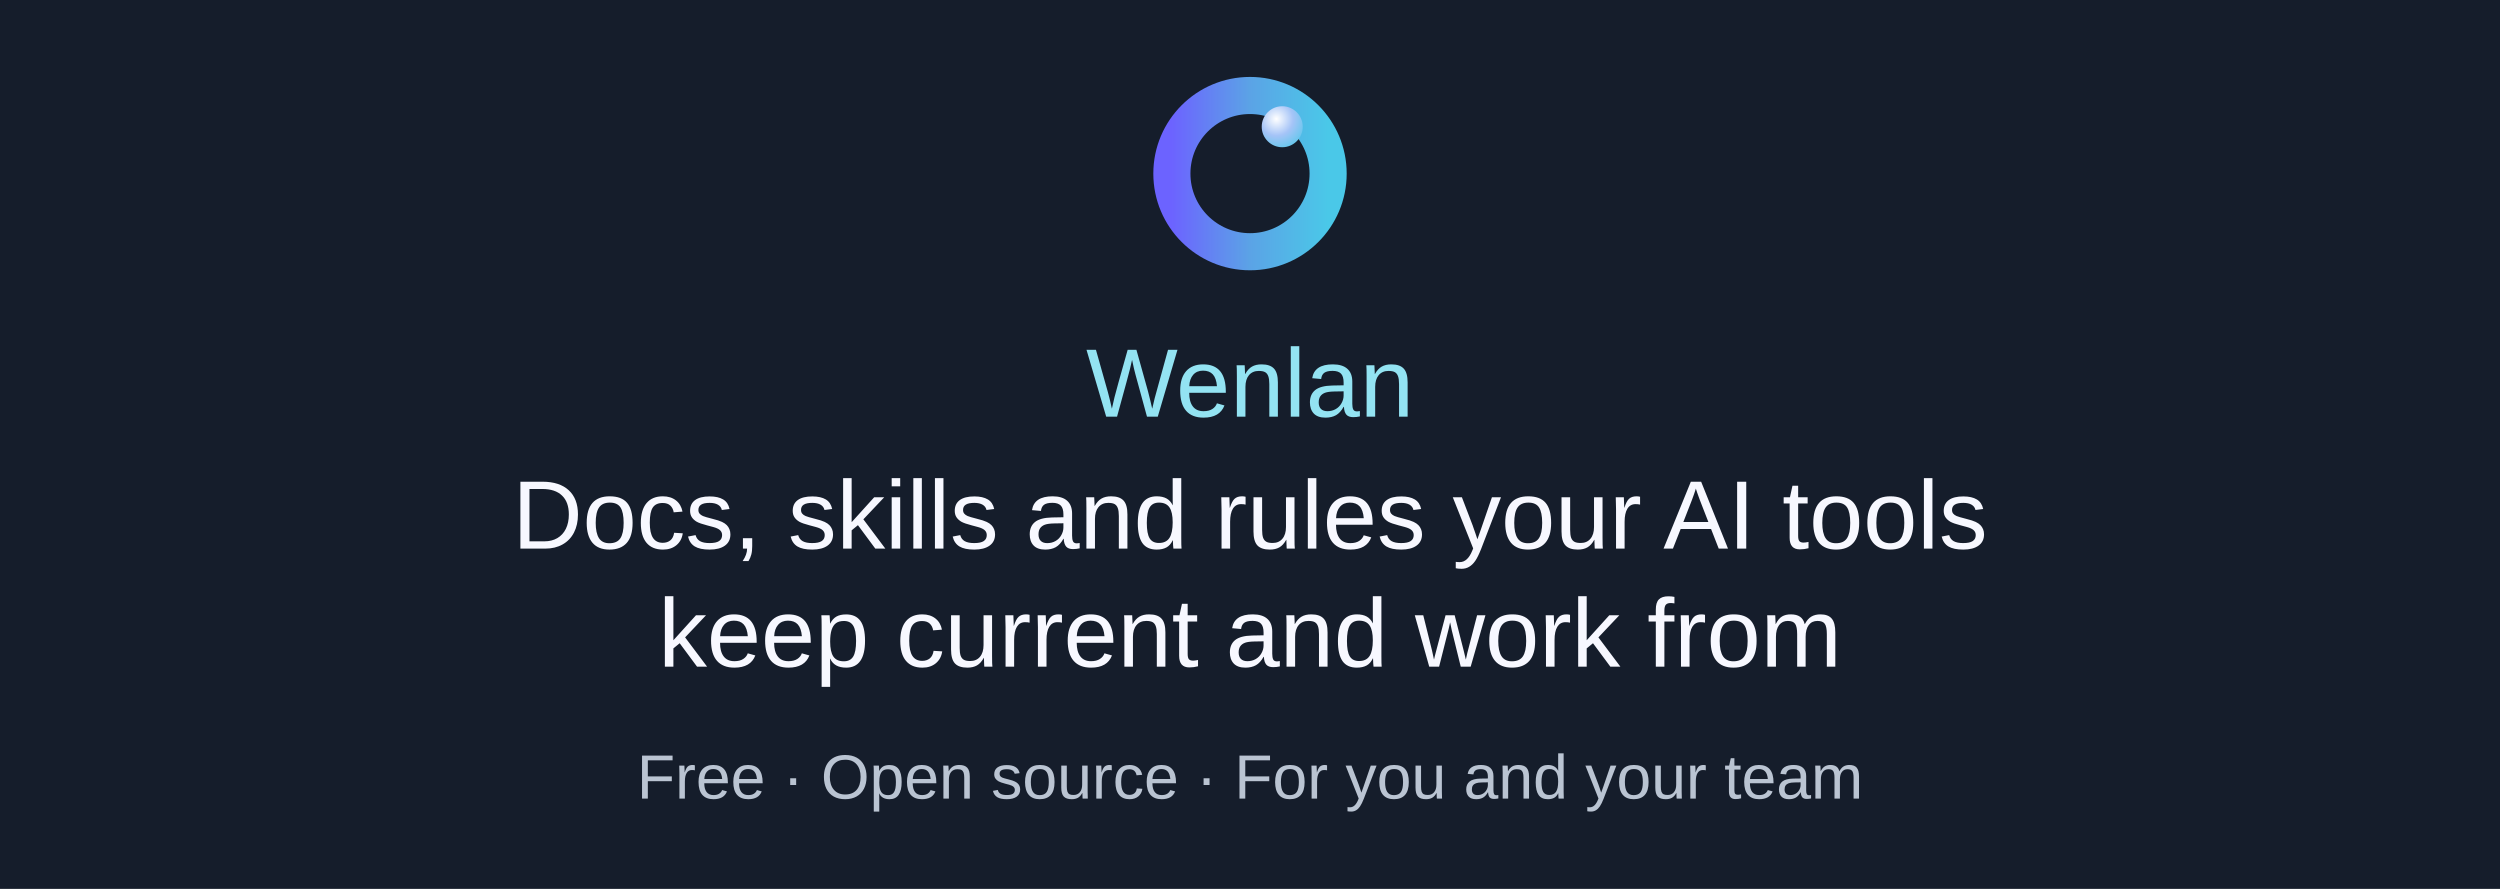
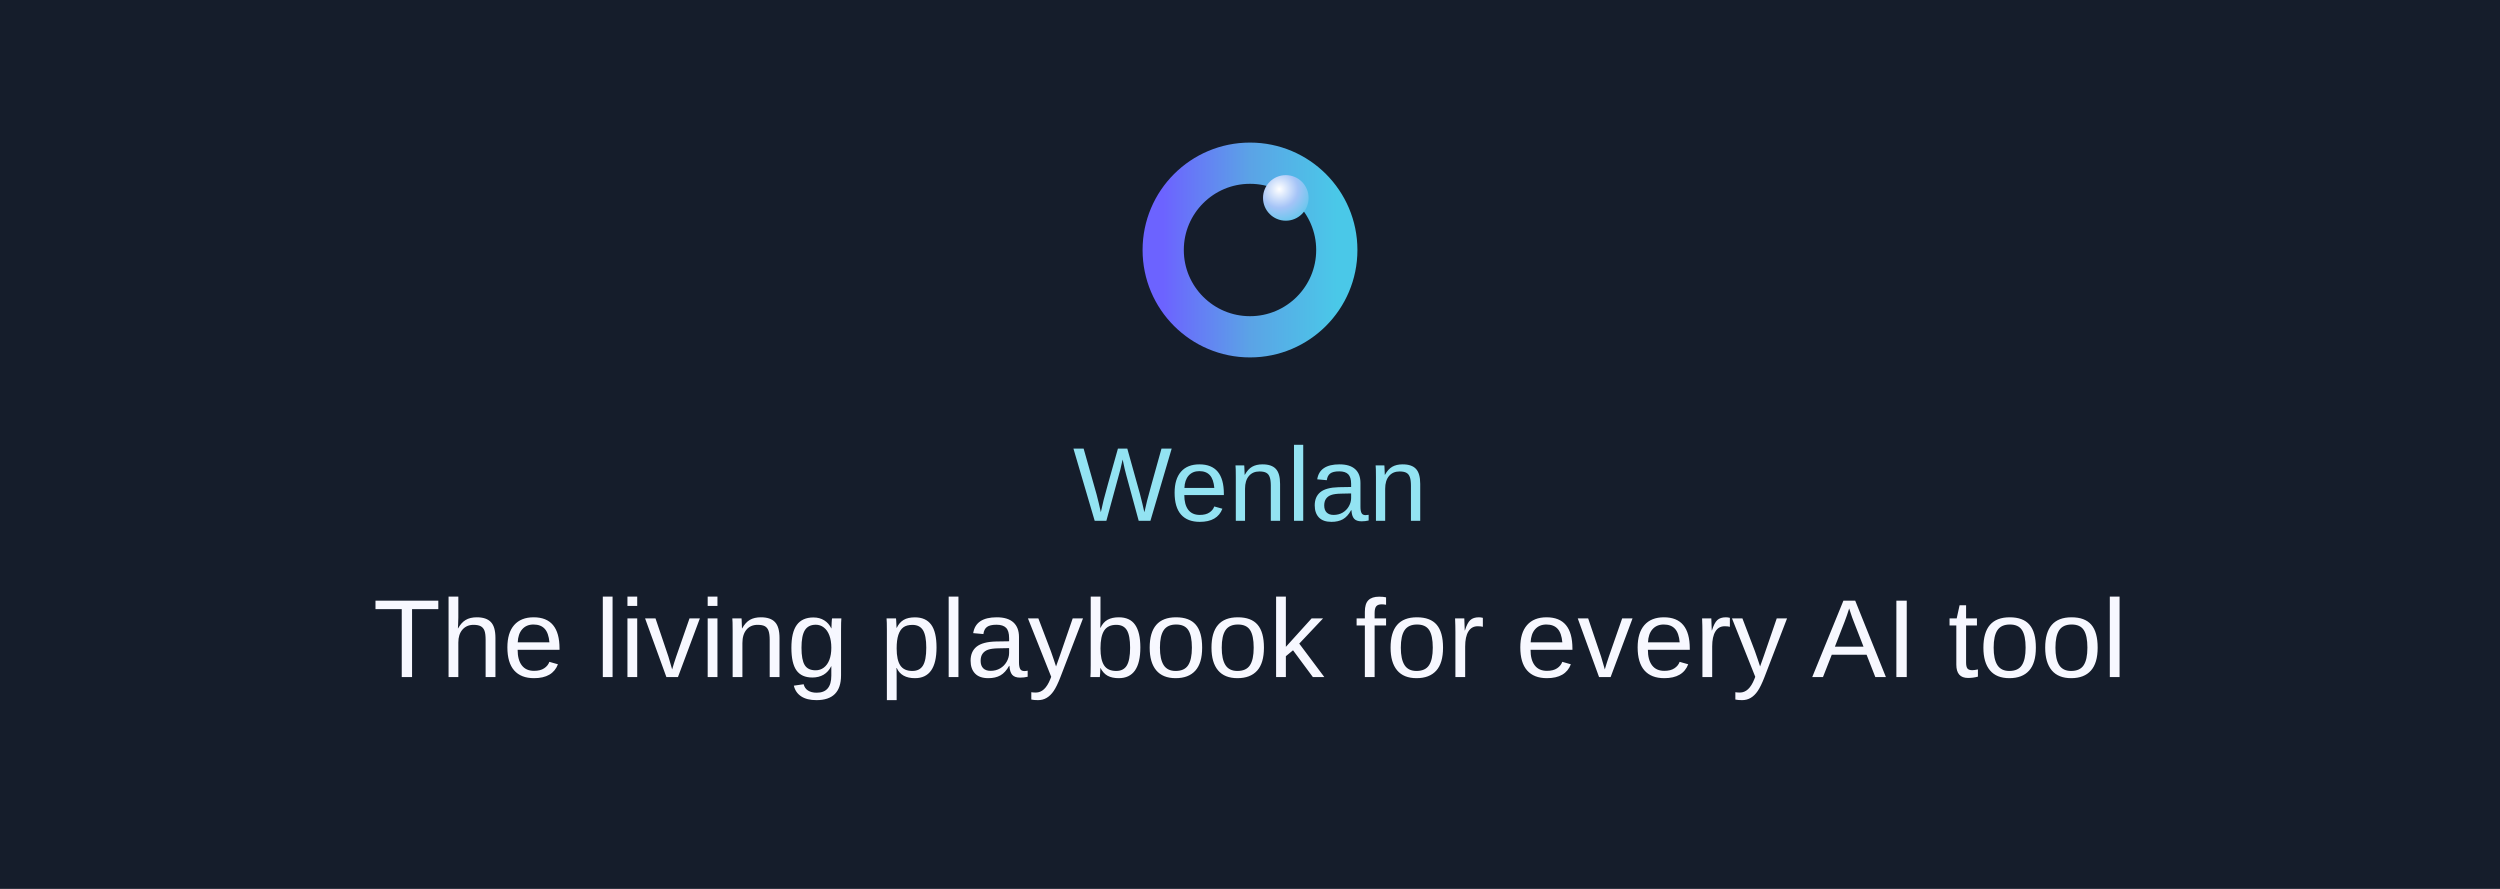
<svg xmlns="http://www.w3.org/2000/svg" width="720" height="256" viewBox="0 0 720 256" fill="none" role="img" aria-labelledby="title desc">
  <rect width="720" height="256" fill="#151D2B" />
-   <g transform="translate(324 14) scale(0.140625)">
+   <g transform="translate(320 32) scale(0.15625)">
    <circle cx="256" cy="256" r="160" fill="none" stroke="url(#banner-en-mobile-ring)" stroke-width="76" />
    <circle cx="322" cy="160" r="42" fill="url(#banner-en-mobile-orb)" />
  </g>
-   <text x="360" y="120" fill="#93E3F2" font-size="28" font-weight="500" text-anchor="middle">
+   <text x="360" y="150" fill="#93E3F2" font-size="30.24" font-weight="500" text-anchor="middle">
    <tspan font-family="-apple-system, BlinkMacSystemFont, &quot;SF Pro Display&quot;, &quot;Helvetica Neue&quot;, Arial, sans-serif">Wenlan</tspan>
  </text>
-   <text x="360" y="158" fill="#F7F8FF" font-family="-apple-system, BlinkMacSystemFont, &quot;SF Pro Display&quot;, &quot;Helvetica Neue&quot;, Arial, sans-serif" font-size="28" font-weight="500" text-anchor="middle">Docs, skills and rules your AI tools</text>
-   <text x="360" y="192" fill="#F7F8FF" font-family="-apple-system, BlinkMacSystemFont, &quot;SF Pro Display&quot;, &quot;Helvetica Neue&quot;, Arial, sans-serif" font-size="28" font-weight="500" text-anchor="middle">keep current and work from</text>
-   <text x="360" y="230" fill="#BAC4D2" font-family="-apple-system, BlinkMacSystemFont, &quot;SF Pro Display&quot;, &quot;Helvetica Neue&quot;, Arial, sans-serif" font-size="18" font-weight="400" text-anchor="middle">Free · Open source · For you and your team</text>
+   <text x="360" y="195" fill="#F7F8FF" font-family="-apple-system, BlinkMacSystemFont, &quot;SF Pro Display&quot;, &quot;Helvetica Neue&quot;, Arial, sans-serif" font-size="32" font-weight="500" text-anchor="middle">The living playbook for every AI tool</text>
  <defs>
    <linearGradient id="banner-en-mobile-ring" x1="96" y1="256" x2="416" y2="256" gradientUnits="userSpaceOnUse">
      <stop stop-color="#6C63FF" />
      <stop offset="0.5" stop-color="#5BA3E6" />
      <stop offset="1" stop-color="#4AC8E8" />
    </linearGradient>
    <radialGradient id="banner-en-mobile-orb" cx="0" cy="0" r="1" gradientUnits="userSpaceOnUse" gradientTransform="translate(310 144) rotate(52.125) scale(76.0263)">
      <stop stop-color="#FFFFFF" />
      <stop offset="0.45" stop-color="#A5C4F7" />
      <stop offset="1" stop-color="#4AC8E8" />
    </radialGradient>
  </defs>
</svg>
